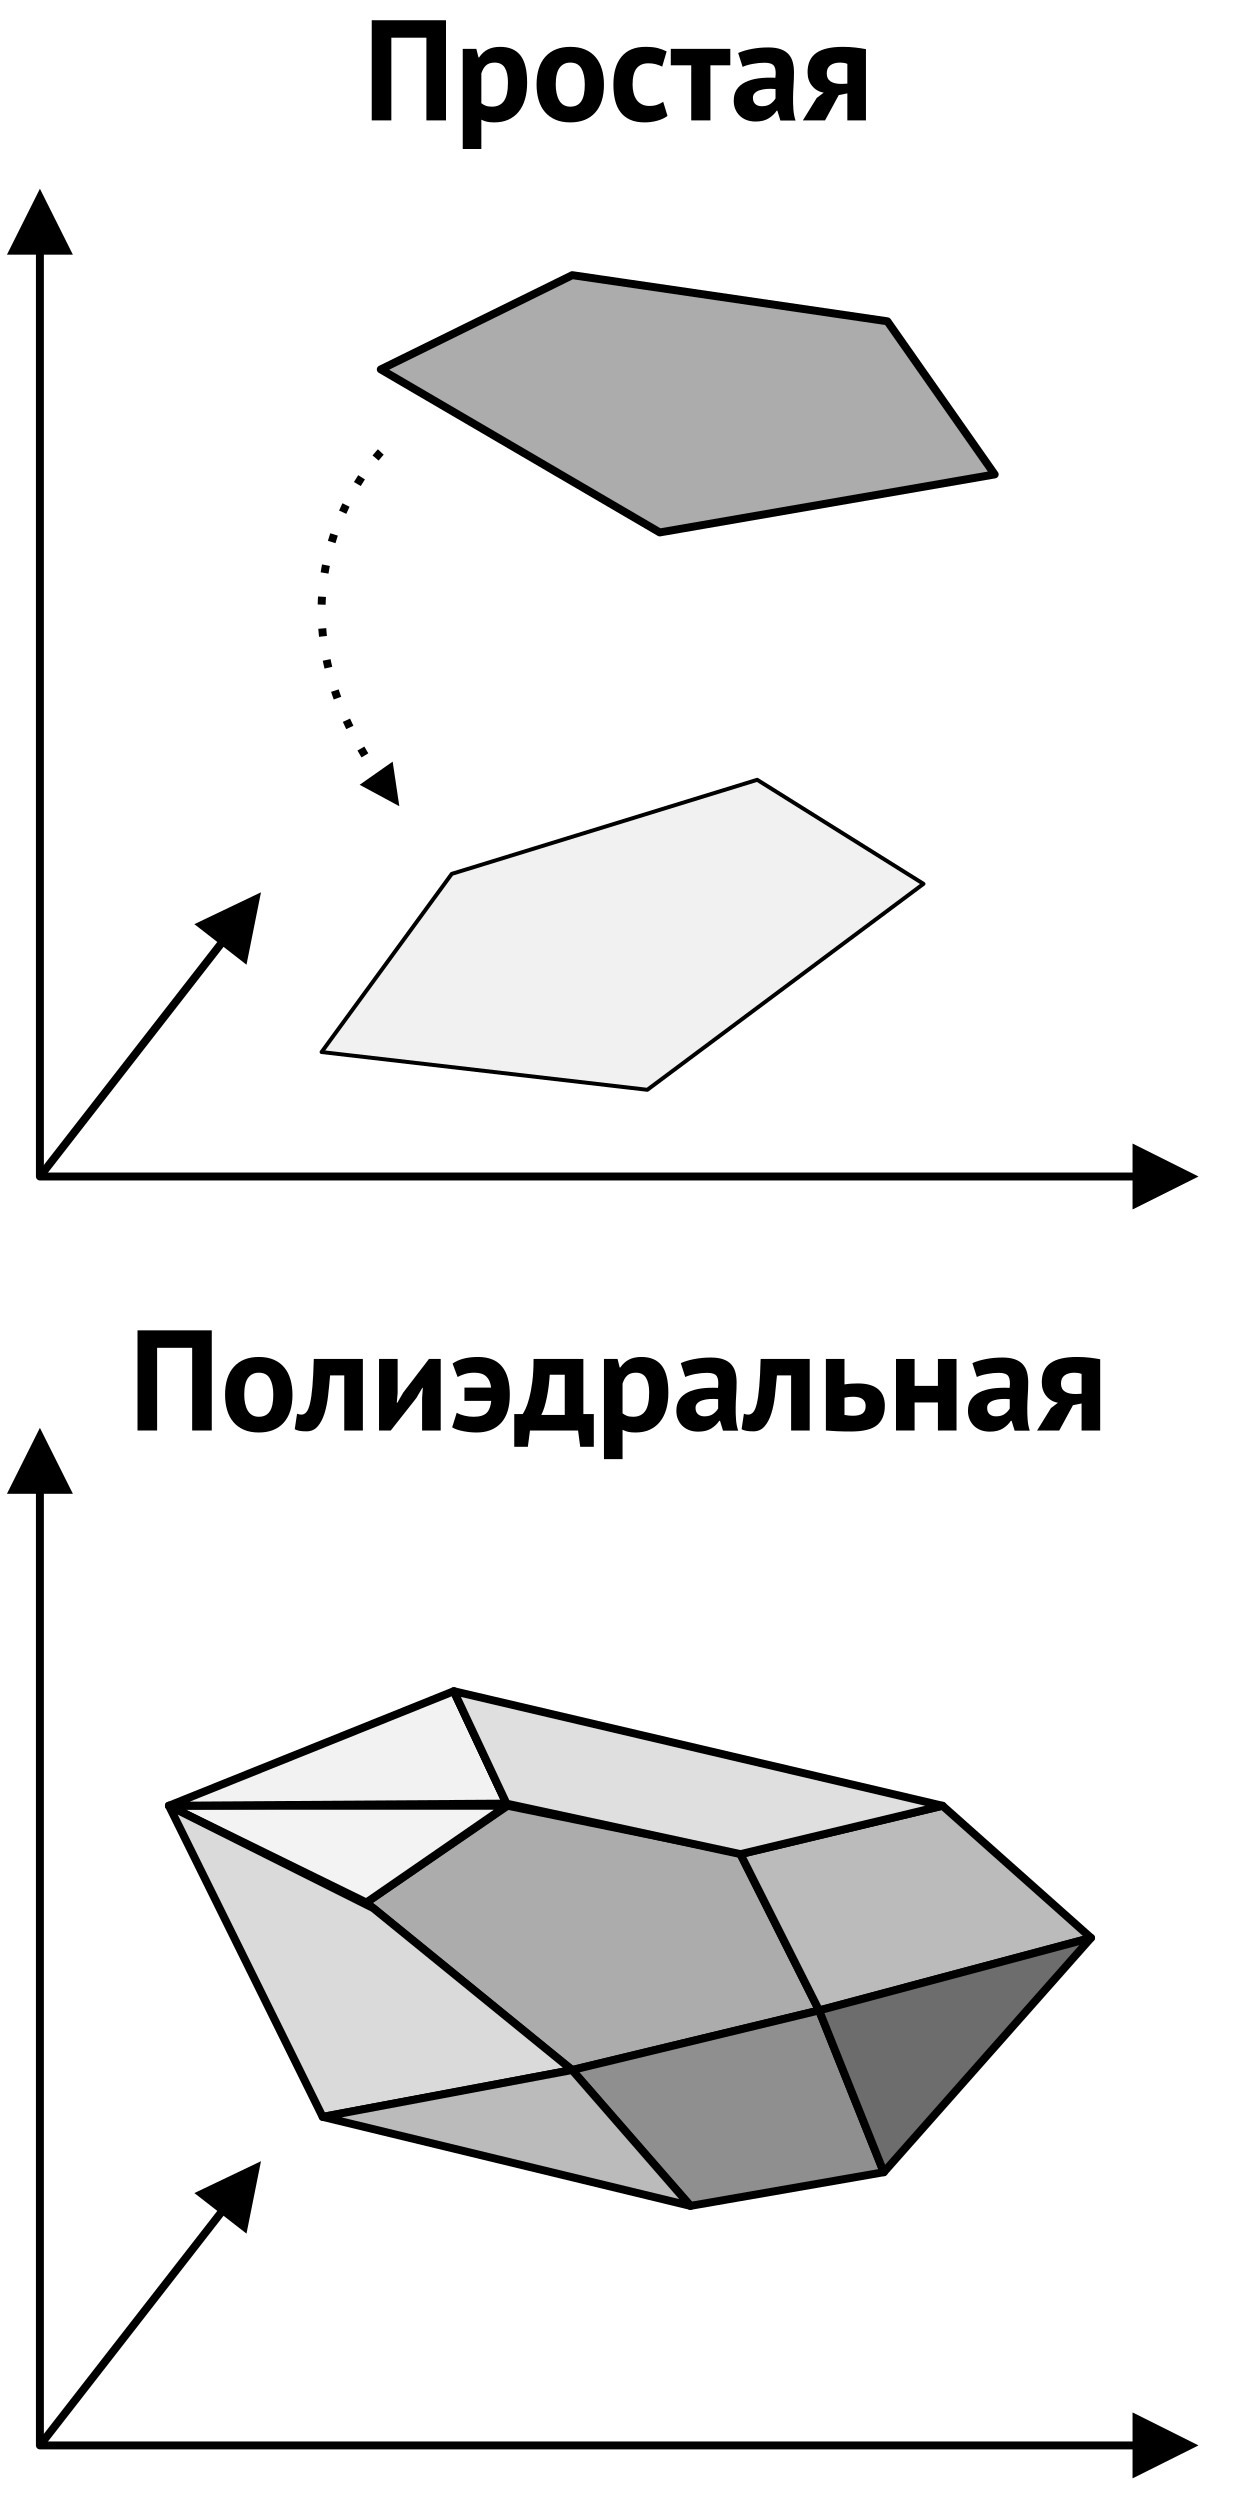
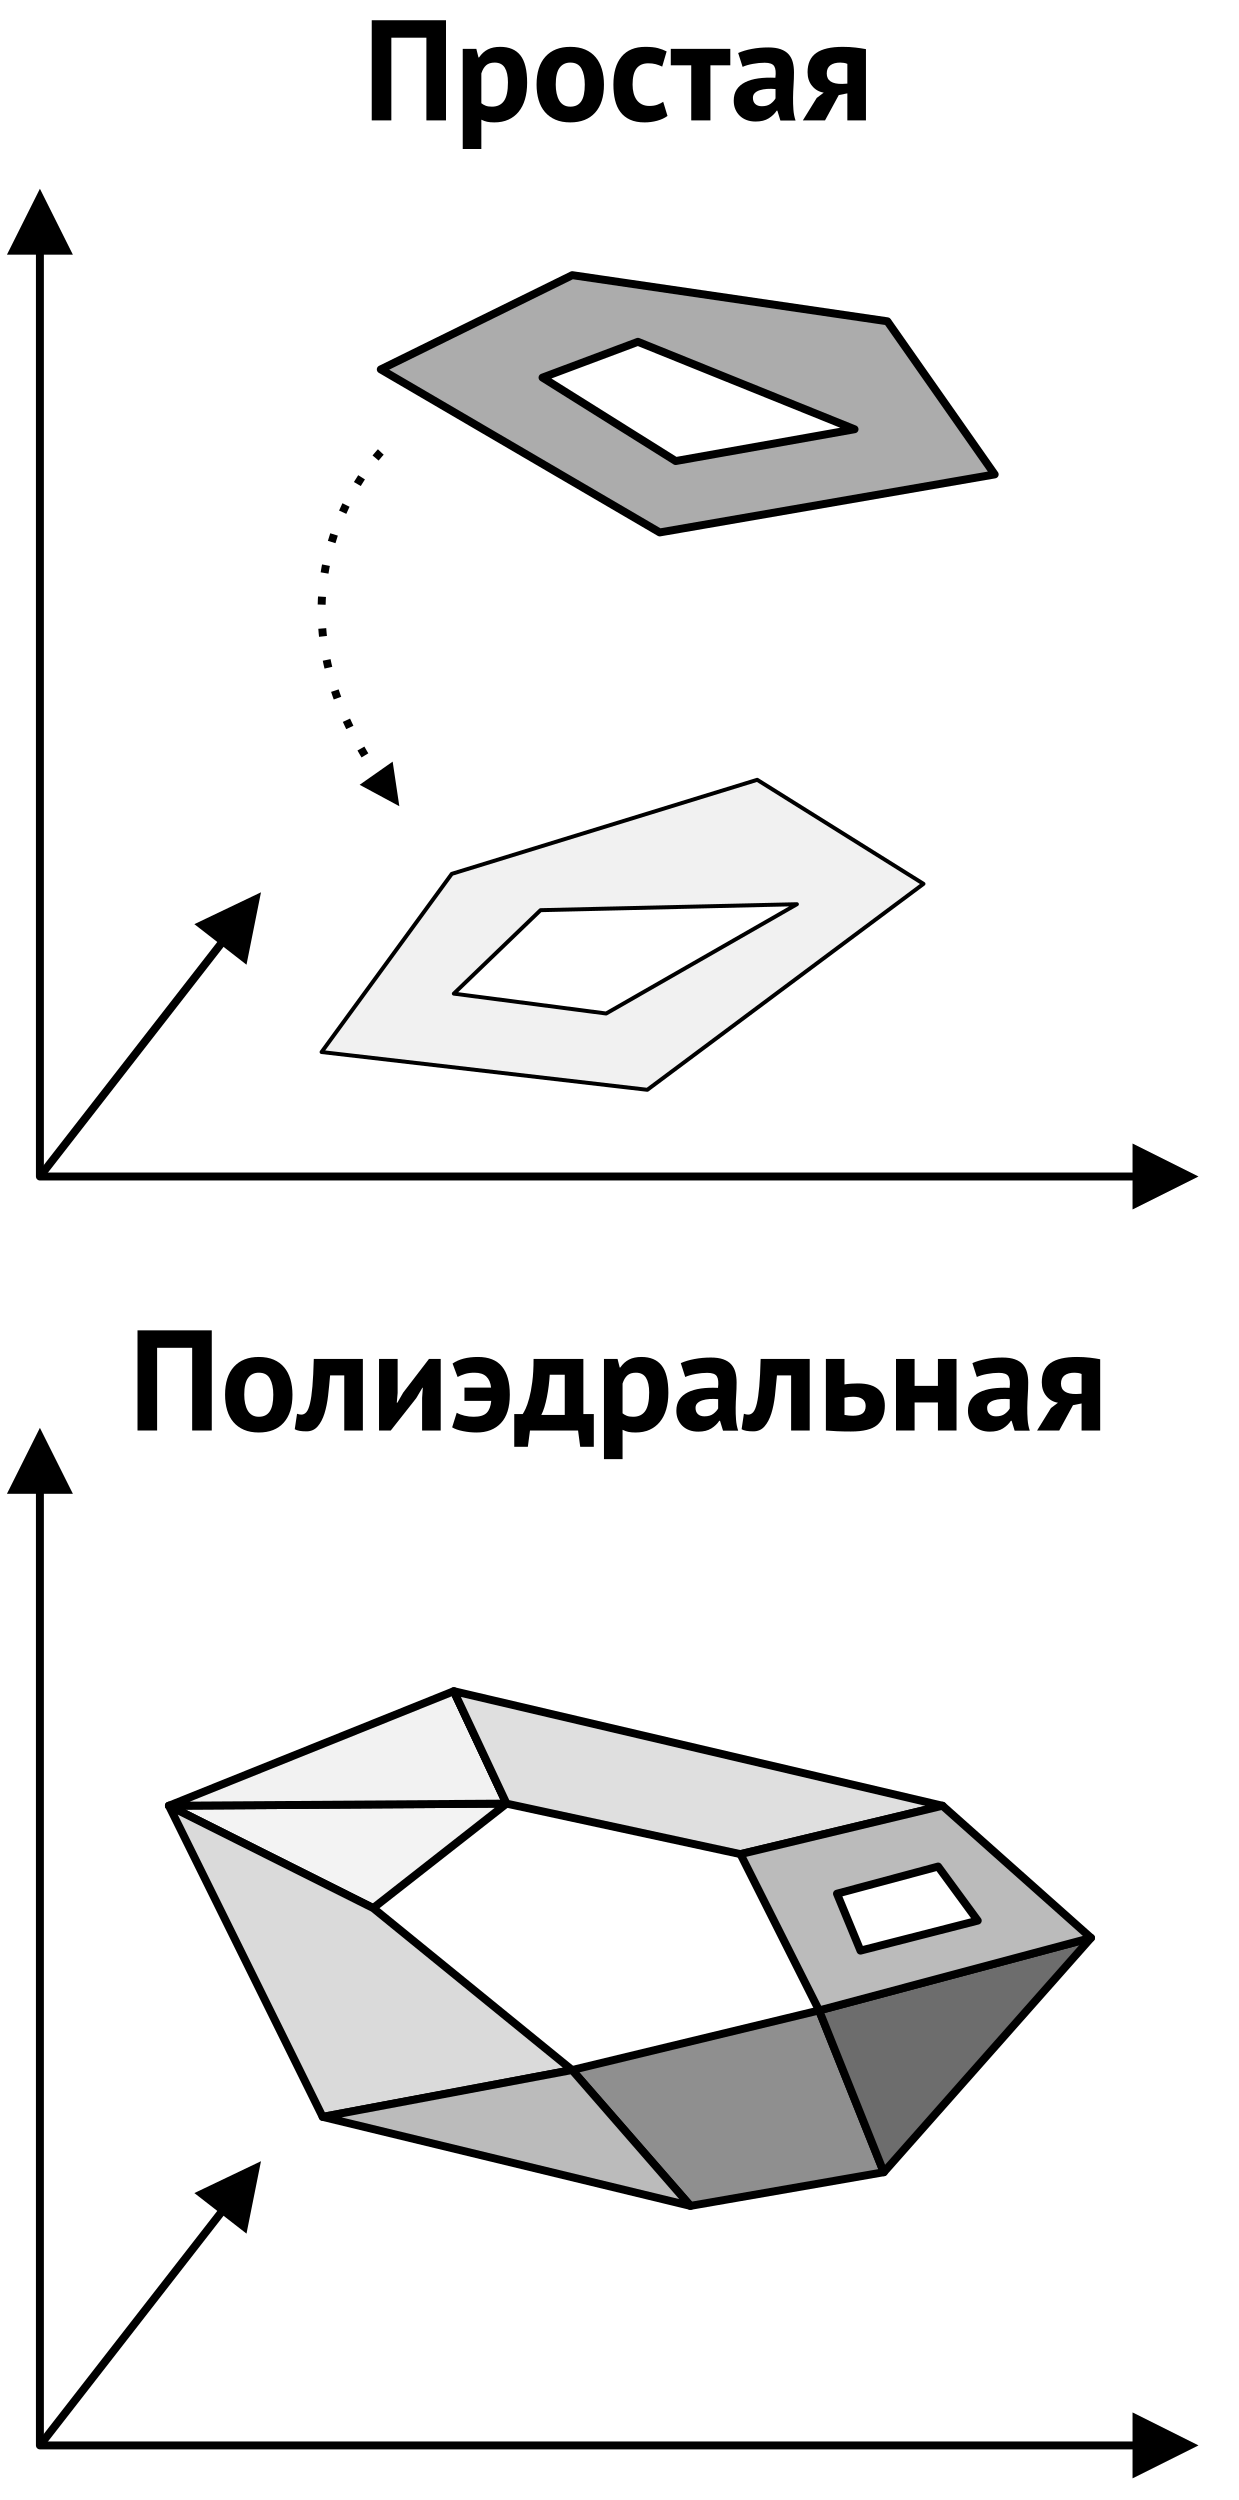
<svg xmlns="http://www.w3.org/2000/svg" width="100%" height="100%" viewBox="0 0 623 1258" version="1.1" xml:space="preserve" style="fill-rule:evenodd;clip-rule:evenodd;stroke-linejoin:round;stroke-miterlimit:10;">
  <rect id="Spatial-Databases-2" x="-154.911" y="-1710" width="3858" height="5937" style="fill:none;" />
  <path d="M214.562,18.968L196.922,18.968L196.922,60.584L187.058,60.584L187.058,10.184L224.426,10.184L224.426,60.584L214.562,60.584L214.562,18.968Z" style="fill-rule:nonzero;" />
  <path d="M232.85,24.584L239.69,24.584L240.77,28.904L241.058,28.904C242.306,27.08 243.782,25.736 245.486,24.872C247.19,24.008 249.266,23.576 251.714,23.576C256.226,23.576 259.61,25.004 261.866,27.86C264.122,30.716 265.25,35.312 265.25,41.648C265.25,44.72 264.89,47.492 264.17,49.964C263.45,52.436 262.382,54.536 260.966,56.264C259.55,57.992 257.822,59.312 255.782,60.224C253.742,61.136 251.402,61.592 248.762,61.592C247.274,61.592 246.05,61.484 245.09,61.268C244.13,61.052 243.17,60.704 242.21,60.224L242.21,74.984L232.85,74.984L232.85,24.584ZM248.906,31.496C247.082,31.496 245.654,31.952 244.622,32.864C243.59,33.776 242.786,35.144 242.21,36.968L242.21,51.944C242.882,52.472 243.614,52.892 244.406,53.204C245.198,53.516 246.242,53.672 247.538,53.672C250.226,53.672 252.242,52.724 253.586,50.828C254.93,48.932 255.602,45.8 255.602,41.432C255.602,38.264 255.074,35.816 254.018,34.088C252.962,32.36 251.258,31.496 248.906,31.496Z" style="fill-rule:nonzero;" />
  <path d="M270.002,42.584C270.002,36.488 271.49,31.796 274.466,28.508C277.442,25.22 281.618,23.576 286.994,23.576C289.874,23.576 292.37,24.032 294.482,24.944C296.594,25.856 298.346,27.14 299.738,28.796C301.13,30.452 302.174,32.456 302.87,34.808C303.566,37.16 303.914,39.752 303.914,42.584C303.914,48.68 302.438,53.372 299.486,56.66C296.534,59.948 292.37,61.592 286.994,61.592C284.114,61.592 281.618,61.136 279.506,60.224C277.394,59.312 275.63,58.028 274.214,56.372C272.798,54.716 271.742,52.712 271.046,50.36C270.35,48.008 270.002,45.416 270.002,42.584ZM279.65,42.584C279.65,44.168 279.794,45.632 280.082,46.976C280.37,48.32 280.802,49.496 281.378,50.504C281.954,51.512 282.71,52.292 283.646,52.844C284.582,53.396 285.698,53.672 286.994,53.672C289.442,53.672 291.266,52.784 292.466,51.008C293.666,49.232 294.266,46.424 294.266,42.584C294.266,39.272 293.714,36.596 292.61,34.556C291.506,32.516 289.634,31.496 286.994,31.496C284.69,31.496 282.89,32.36 281.594,34.088C280.298,35.816 279.65,38.648 279.65,42.584Z" style="fill-rule:nonzero;" />
  <path d="M335.882,58.352C334.442,59.408 332.702,60.212 330.662,60.764C328.622,61.316 326.522,61.592 324.362,61.592C321.482,61.592 319.046,61.136 317.054,60.224C315.062,59.312 313.442,58.028 312.194,56.372C310.946,54.716 310.046,52.712 309.494,50.36C308.942,48.008 308.666,45.416 308.666,42.584C308.666,36.488 310.034,31.796 312.77,28.508C315.506,25.22 319.49,23.576 324.722,23.576C327.362,23.576 329.486,23.792 331.094,24.224C332.702,24.656 334.154,25.208 335.45,25.88L333.218,33.512C332.114,32.984 331.022,32.576 329.942,32.288C328.862,32 327.626,31.856 326.234,31.856C323.642,31.856 321.674,32.708 320.33,34.412C318.986,36.116 318.314,38.84 318.314,42.584C318.314,44.12 318.482,45.536 318.818,46.832C319.154,48.128 319.658,49.256 320.33,50.216C321.002,51.176 321.878,51.932 322.958,52.484C324.038,53.036 325.298,53.312 326.738,53.312C328.322,53.312 329.666,53.108 330.77,52.7C331.874,52.292 332.858,51.8 333.722,51.224L335.882,58.352Z" style="fill-rule:nonzero;" />
  <path d="M367.49,32.864L357.482,32.864L357.482,60.584L347.834,60.584L347.834,32.864L337.538,32.864L337.538,24.584L367.49,24.584L367.49,32.864Z" style="fill-rule:nonzero;" />
  <path d="M371.45,26.672C373.37,25.808 375.65,25.124 378.29,24.62C380.93,24.116 383.69,23.864 386.57,23.864C389.066,23.864 391.154,24.164 392.834,24.764C394.514,25.364 395.846,26.216 396.83,27.32C397.814,28.424 398.51,29.744 398.918,31.28C399.326,32.816 399.53,34.544 399.53,36.464C399.53,38.576 399.458,40.7 399.314,42.836C399.17,44.972 399.086,47.072 399.062,49.136C399.038,51.2 399.098,53.204 399.242,55.148C399.386,57.092 399.746,58.928 400.322,60.656L392.69,60.656L391.178,55.688L390.818,55.688C389.858,57.176 388.526,58.46 386.822,59.54C385.118,60.62 382.922,61.16 380.234,61.16C378.554,61.16 377.042,60.908 375.698,60.404C374.354,59.9 373.202,59.18 372.242,58.244C371.282,57.308 370.538,56.204 370.01,54.932C369.482,53.66 369.218,52.232 369.218,50.648C369.218,48.44 369.71,46.58 370.694,45.068C371.678,43.556 373.094,42.332 374.942,41.396C376.79,40.46 378.998,39.812 381.566,39.452C384.134,39.092 387.002,38.984 390.17,39.128C390.506,36.44 390.314,34.508 389.594,33.332C388.874,32.156 387.266,31.568 384.77,31.568C382.898,31.568 380.918,31.76 378.83,32.144C376.742,32.528 375.026,33.032 373.682,33.656L371.45,26.672ZM383.33,53.456C385.202,53.456 386.69,53.036 387.794,52.196C388.898,51.356 389.714,50.456 390.242,49.496L390.242,44.816C388.754,44.672 387.326,44.648 385.958,44.744C384.59,44.84 383.378,45.056 382.322,45.392C381.266,45.728 380.426,46.208 379.802,46.832C379.178,47.456 378.866,48.248 378.866,49.208C378.866,50.552 379.262,51.596 380.054,52.34C380.846,53.084 381.938,53.456 383.33,53.456Z" style="fill-rule:nonzero;" />
  <path d="M426.386,46.976L422.066,47.84L415.154,60.584L403.994,60.584L410.978,49.28L414.506,46.616C412.154,46.232 410.21,45.116 408.674,43.268C407.138,41.42 406.37,39.104 406.37,36.32C406.37,31.952 407.822,28.736 410.726,26.672C413.63,24.608 418.082,23.576 424.082,23.576C426.386,23.576 428.534,23.696 430.526,23.936C432.518,24.176 434.258,24.44 435.746,24.728L435.746,60.584L426.386,60.584L426.386,46.976ZM426.386,42.08L426.386,32.144C425.858,31.904 425.282,31.736 424.658,31.64C424.034,31.544 423.434,31.496 422.858,31.496C420.698,31.496 419.018,31.952 417.818,32.864C416.618,33.776 416.018,35.144 416.018,36.968C416.018,38.792 416.678,40.136 417.998,41C419.318,41.864 421.25,42.272 423.794,42.224L426.386,42.08Z" style="fill-rule:nonzero;" />
  <path d="M96.698,678.214L79.058,678.214L79.058,719.83L69.194,719.83L69.194,669.43L106.562,669.43L106.562,719.83L96.698,719.83L96.698,678.214Z" style="fill-rule:nonzero;" />
  <path d="M113.258,701.83C113.258,695.734 114.746,691.042 117.722,687.754C120.698,684.466 124.874,682.822 130.25,682.822C133.13,682.822 135.626,683.278 137.738,684.19C139.85,685.102 141.602,686.386 142.994,688.042C144.386,689.698 145.43,691.702 146.126,694.054C146.822,696.406 147.17,698.998 147.17,701.83C147.17,707.926 145.694,712.618 142.742,715.906C139.79,719.194 135.626,720.838 130.25,720.838C127.37,720.838 124.874,720.382 122.762,719.47C120.65,718.558 118.886,717.274 117.47,715.618C116.054,713.962 114.998,711.958 114.302,709.606C113.606,707.254 113.258,704.662 113.258,701.83ZM122.906,701.83C122.906,703.414 123.05,704.878 123.338,706.222C123.626,707.566 124.058,708.742 124.634,709.75C125.21,710.758 125.966,711.538 126.902,712.09C127.838,712.642 128.954,712.918 130.25,712.918C132.698,712.918 134.522,712.03 135.722,710.254C136.922,708.478 137.522,705.67 137.522,701.83C137.522,698.518 136.97,695.842 135.866,693.802C134.762,691.762 132.89,690.742 130.25,690.742C127.946,690.742 126.146,691.606 124.85,693.334C123.554,695.062 122.906,697.894 122.906,701.83Z" style="fill-rule:nonzero;" />
  <path d="M173.234,692.11L166.106,692.11C165.818,695.518 165.482,698.902 165.098,702.262C164.714,705.622 164.102,708.634 163.262,711.298C162.422,713.962 161.282,716.122 159.842,717.778C158.402,719.434 156.53,720.262 154.226,720.262C151.442,720.262 149.474,719.902 148.322,719.182L149.474,711.406C150.242,711.694 150.962,711.838 151.634,711.838C152.594,711.838 153.434,711.43 154.154,710.614C154.874,709.798 155.486,708.334 155.99,706.222C156.494,704.11 156.902,701.242 157.214,697.618C157.526,693.994 157.754,689.398 157.898,683.83L182.594,683.83L182.594,719.83L173.234,719.83L173.234,692.11Z" style="fill-rule:nonzero;" />
  <path d="M212.402,703.414L212.762,698.302L212.546,698.302L209.45,703.558L196.634,719.83L190.73,719.83L190.73,683.83L200.09,683.83L200.09,700.966L199.658,705.862L199.946,705.862L202.898,700.75L215.858,683.83L221.762,683.83L221.762,719.83L212.402,719.83L212.402,703.414Z" style="fill-rule:nonzero;" />
  <path d="M233.714,698.23L247.106,698.23C246.866,695.83 246.074,693.982 244.73,692.686C243.386,691.39 241.394,690.742 238.754,690.742C236.93,690.742 235.322,690.958 233.93,691.39C232.538,691.822 231.314,692.326 230.258,692.902L227.738,686.134C230.906,683.926 235.178,682.822 240.554,682.822C245.93,682.822 249.938,684.418 252.578,687.61C255.218,690.802 256.538,695.542 256.538,701.83C256.538,708.166 255.05,712.918 252.074,716.086C249.098,719.254 245.018,720.838 239.834,720.838C237.578,720.838 235.298,720.61 232.994,720.154C230.69,719.698 228.866,719.062 227.522,718.246L229.826,710.902C230.93,711.526 232.238,712.018 233.75,712.378C235.262,712.738 236.786,712.918 238.322,712.918C241.394,712.918 243.578,712.27 244.874,710.974C246.17,709.678 246.938,707.662 247.178,704.926L233.714,704.926L233.714,698.23Z" style="fill-rule:nonzero;" />
  <path d="M298.802,728.038L291.962,728.038L290.882,719.83L266.69,719.83L265.61,728.038L258.77,728.038L258.77,711.55L263.018,711.55C263.402,711.022 263.894,710.122 264.494,708.85C265.094,707.578 265.694,705.838 266.294,703.63C266.894,701.422 267.41,698.686 267.842,695.422C268.274,692.158 268.49,688.294 268.49,683.83L293.546,683.83L293.546,711.55L298.802,711.55L298.802,728.038ZM284.186,711.982L284.186,691.75L276.626,691.75C276.53,693.478 276.362,695.314 276.122,697.258C275.882,699.202 275.582,701.086 275.222,702.91C274.862,704.734 274.442,706.438 273.962,708.022C273.482,709.606 272.954,710.926 272.378,711.982L284.186,711.982Z" style="fill-rule:nonzero;" />
  <path d="M303.914,683.83L310.754,683.83L311.834,688.15L312.122,688.15C313.37,686.326 314.846,684.982 316.55,684.118C318.254,683.254 320.33,682.822 322.778,682.822C327.29,682.822 330.674,684.25 332.93,687.106C335.186,689.962 336.314,694.558 336.314,700.894C336.314,703.966 335.954,706.738 335.234,709.21C334.514,711.682 333.446,713.782 332.03,715.51C330.614,717.238 328.886,718.558 326.846,719.47C324.806,720.382 322.466,720.838 319.826,720.838C318.338,720.838 317.114,720.73 316.154,720.514C315.194,720.298 314.234,719.95 313.274,719.47L313.274,734.23L303.914,734.23L303.914,683.83ZM319.97,690.742C318.146,690.742 316.718,691.198 315.686,692.11C314.654,693.022 313.85,694.39 313.274,696.214L313.274,711.19C313.946,711.718 314.678,712.138 315.47,712.45C316.262,712.762 317.306,712.918 318.602,712.918C321.29,712.918 323.306,711.97 324.65,710.074C325.994,708.178 326.666,705.046 326.666,700.678C326.666,697.51 326.138,695.062 325.082,693.334C324.026,691.606 322.322,690.742 319.97,690.742Z" style="fill-rule:nonzero;" />
  <path d="M342.578,685.918C344.498,685.054 346.778,684.37 349.418,683.866C352.058,683.362 354.818,683.11 357.698,683.11C360.194,683.11 362.282,683.41 363.962,684.01C365.642,684.61 366.974,685.462 367.958,686.566C368.942,687.67 369.638,688.99 370.046,690.526C370.454,692.062 370.658,693.79 370.658,695.71C370.658,697.822 370.586,699.946 370.442,702.082C370.298,704.218 370.214,706.318 370.19,708.382C370.166,710.446 370.226,712.45 370.37,714.394C370.514,716.338 370.874,718.174 371.45,719.902L363.818,719.902L362.306,714.934L361.946,714.934C360.986,716.422 359.654,717.706 357.95,718.786C356.246,719.866 354.05,720.406 351.362,720.406C349.682,720.406 348.17,720.154 346.826,719.65C345.482,719.146 344.33,718.426 343.37,717.49C342.41,716.554 341.666,715.45 341.138,714.178C340.61,712.906 340.346,711.478 340.346,709.894C340.346,707.686 340.838,705.826 341.822,704.314C342.806,702.802 344.222,701.578 346.07,700.642C347.918,699.706 350.126,699.058 352.694,698.698C355.262,698.338 358.13,698.23 361.298,698.374C361.634,695.686 361.442,693.754 360.722,692.578C360.002,691.402 358.394,690.814 355.898,690.814C354.026,690.814 352.046,691.006 349.958,691.39C347.87,691.774 346.154,692.278 344.81,692.902L342.578,685.918ZM354.458,712.702C356.33,712.702 357.818,712.282 358.922,711.442C360.026,710.602 360.842,709.702 361.37,708.742L361.37,704.062C359.882,703.918 358.454,703.894 357.086,703.99C355.718,704.086 354.506,704.302 353.45,704.638C352.394,704.974 351.554,705.454 350.93,706.078C350.306,706.702 349.994,707.494 349.994,708.454C349.994,709.798 350.39,710.842 351.182,711.586C351.974,712.33 353.066,712.702 354.458,712.702Z" style="fill-rule:nonzero;" />
  <path d="M398.09,692.11L390.962,692.11C390.674,695.518 390.338,698.902 389.954,702.262C389.57,705.622 388.958,708.634 388.118,711.298C387.278,713.962 386.138,716.122 384.698,717.778C383.258,719.434 381.386,720.262 379.082,720.262C376.298,720.262 374.33,719.902 373.178,719.182L374.33,711.406C375.098,711.694 375.818,711.838 376.49,711.838C377.45,711.838 378.29,711.43 379.01,710.614C379.73,709.798 380.342,708.334 380.846,706.222C381.35,704.11 381.758,701.242 382.07,697.618C382.382,693.994 382.61,689.398 382.754,683.83L407.45,683.83L407.45,719.83L398.09,719.83L398.09,692.11Z" style="fill-rule:nonzero;" />
  <path d="M424.946,711.982C426.386,712.27 427.754,712.414 429.05,712.414C431.354,712.414 433.022,712.018 434.054,711.226C435.086,710.434 435.602,709.198 435.602,707.518C435.602,704.398 433.49,702.838 429.266,702.838C427.682,702.838 426.242,703.006 424.946,703.342L424.946,711.982ZM424.946,696.646C426.098,696.454 427.262,696.322 428.438,696.25C429.614,696.178 430.682,696.142 431.642,696.142C434.138,696.142 436.25,696.418 437.978,696.97C439.706,697.522 441.11,698.302 442.19,699.31C443.27,700.318 444.05,701.506 444.53,702.874C445.01,704.242 445.25,705.718 445.25,707.302C445.25,711.67 443.954,714.934 441.362,717.094C438.77,719.254 434.378,720.334 428.186,720.334C425.45,720.334 423.086,720.286 421.094,720.19C419.102,720.094 417.266,719.974 415.586,719.83L415.586,683.83L424.946,683.83L424.946,696.646Z" style="fill-rule:nonzero;" />
  <path d="M471.962,705.718L460.226,705.718L460.226,719.83L450.866,719.83L450.866,683.83L460.226,683.83L460.226,697.366L471.962,697.366L471.962,683.83L481.322,683.83L481.322,719.83L471.962,719.83L471.962,705.718Z" style="fill-rule:nonzero;" />
  <path d="M489.314,685.918C491.234,685.054 493.514,684.37 496.154,683.866C498.794,683.362 501.554,683.11 504.434,683.11C506.93,683.11 509.018,683.41 510.698,684.01C512.378,684.61 513.71,685.462 514.694,686.566C515.678,687.67 516.374,688.99 516.782,690.526C517.19,692.062 517.394,693.79 517.394,695.71C517.394,697.822 517.322,699.946 517.178,702.082C517.034,704.218 516.95,706.318 516.926,708.382C516.902,710.446 516.962,712.45 517.106,714.394C517.25,716.338 517.61,718.174 518.186,719.902L510.554,719.902L509.042,714.934L508.682,714.934C507.722,716.422 506.39,717.706 504.686,718.786C502.982,719.866 500.786,720.406 498.098,720.406C496.418,720.406 494.906,720.154 493.562,719.65C492.218,719.146 491.066,718.426 490.106,717.49C489.146,716.554 488.402,715.45 487.874,714.178C487.346,712.906 487.082,711.478 487.082,709.894C487.082,707.686 487.574,705.826 488.558,704.314C489.542,702.802 490.958,701.578 492.806,700.642C494.654,699.706 496.862,699.058 499.43,698.698C501.998,698.338 504.866,698.23 508.034,698.374C508.37,695.686 508.178,693.754 507.458,692.578C506.738,691.402 505.13,690.814 502.634,690.814C500.762,690.814 498.782,691.006 496.694,691.39C494.606,691.774 492.89,692.278 491.546,692.902L489.314,685.918ZM501.194,712.702C503.066,712.702 504.554,712.282 505.658,711.442C506.762,710.602 507.578,709.702 508.106,708.742L508.106,704.062C506.618,703.918 505.19,703.894 503.822,703.99C502.454,704.086 501.242,704.302 500.186,704.638C499.13,704.974 498.29,705.454 497.666,706.078C497.042,706.702 496.73,707.494 496.73,708.454C496.73,709.798 497.126,710.842 497.918,711.586C498.71,712.33 499.802,712.702 501.194,712.702Z" style="fill-rule:nonzero;" />
  <path d="M544.25,706.222L539.93,707.086L533.018,719.83L521.858,719.83L528.842,708.526L532.37,705.862C530.018,705.478 528.074,704.362 526.538,702.514C525.002,700.666 524.234,698.35 524.234,695.566C524.234,691.198 525.686,687.982 528.59,685.918C531.494,683.854 535.946,682.822 541.946,682.822C544.25,682.822 546.398,682.942 548.39,683.182C550.382,683.422 552.122,683.686 553.61,683.974L553.61,719.83L544.25,719.83L544.25,706.222ZM544.25,701.326L544.25,691.39C543.722,691.15 543.146,690.982 542.522,690.886C541.898,690.79 541.298,690.742 540.722,690.742C538.562,690.742 536.882,691.198 535.682,692.11C534.482,693.022 533.882,694.39 533.882,696.214C533.882,698.038 534.542,699.382 535.862,700.246C537.182,701.11 539.114,701.518 541.658,701.47L544.25,701.326Z" style="fill-rule:nonzero;" />
  <path d="M36.674,128.158L20.081,94.973L3.489,128.158L36.674,128.158Z" />
  <path d="M569.896,575.42L603.081,592.013L569.896,608.605L569.896,575.42Z" />
  <path d="M20.081,121.521L20.081,592.013L576.533,592.013" style="fill:none;stroke:black;stroke-width:4px;" />
  <path d="M36.674,751.672L20.081,718.486L3.489,751.672L36.674,751.672Z" />
  <path d="M569.896,1213.93L603.081,1230.53L569.896,1247.12L569.896,1213.93Z" />
  <path d="M20.081,745.035L20.081,1230.53L576.533,1230.53" style="fill:none;stroke:black;stroke-width:4px;" />
  <path d="M97.8,465.035L131.327,449.003L124.036,485.445L97.8,465.035Z" />
  <path d="M20.081,592.013L115,469.993" style="fill:none;stroke:black;stroke-width:4px;" />
  <path d="M97.8,1103.55L131.327,1087.52L124.036,1123.96L97.8,1103.55Z" />
  <path d="M20.081,1230.53L115,1108.51" style="fill:none;stroke:black;stroke-width:4px;" />
-   <path d="M191.611,185.878L287.954,138.461L446.533,161.676L500.525,238.732L331.974,267.923L191.611,185.878Z" style="fill:rgb(172,172,172);stroke:black;stroke-width:4px;" />
-   <path d="M184.346,957.357L255.398,908.649L372.349,932.496L412.168,1011.65L287.863,1041.64L184.346,957.357Z" style="fill:rgb(172,172,172);stroke:black;stroke-width:4px;" />
-   <path d="M184.346,957.357L85,908.649L254.895,908.649L184.346,957.357Z" style="fill:rgb(243,243,243);stroke:black;stroke-width:4px;" />
-   <path d="M161.824,529.389L227.332,439.727L381.031,392.4L464.691,444.751L325.729,548.384L161.824,529.389Z" style="fill:rgb(241,241,241);stroke:black;stroke-width:2px;" />
+   <path d="M187.776,960.15L85,908.649L254.895,907.576L187.776,960.15Z" style="fill:rgb(243,243,243);stroke:black;stroke-width:4px;" />
+   <path d="M161.824,529.389L227.332,439.727L381.031,392.4L464.691,444.751L325.729,548.384L161.824,529.389ZM305,510L228.371,500L272,458L401,455L305,510Z" style="fill:rgb(241,241,241);stroke:black;stroke-width:2px;" />
  <path d="M197.584,383.245L200.943,405.691L180.972,394.91L197.584,383.245Z" />
  <path d="M191.611,227.452C191.611,227.452 124.59,296.955 191.611,392.4" style="fill:none;stroke:black;stroke-width:4px;stroke-dasharray:4,12,0,0;" />
-   <path d="M372.604,933.003L474.273,908.649L549,975.142L412.168,1011.65L372.604,933.003Z" style="fill:rgb(187,187,187);stroke:black;stroke-width:4px;" />
  <path d="M85,908.649L187.776,960.15L287.863,1041.64L162.378,1065.22L85,908.649Z" style="fill:rgb(218,218,218);stroke:black;stroke-width:4px;" />
  <path d="M287.863,1041.64L347.412,1110L444.73,1093.06L412.168,1011.65L287.863,1041.64Z" style="fill:rgb(143,143,143);stroke:black;stroke-width:4px;" />
  <path d="M85,908.649L228.371,851L254.895,907.576L85,908.649Z" style="fill:rgb(242,242,242);stroke:black;stroke-width:4px;" />
  <path d="M255.398,908.649L228.371,851" style="fill:none;stroke:black;stroke-width:4px;" />
  <path d="M412.168,1011.65L444.73,1093.06L549,975.142L412.168,1011.65Z" style="fill:rgb(109,109,109);stroke:black;stroke-width:4px;" />
  <path d="M162.378,1065.22L347.412,1110L287.863,1041.64L162.378,1065.22Z" style="fill:rgb(187,187,187);stroke:black;stroke-width:4px;" />
  <path d="M254.895,907.576L372.604,933.003L474.273,908.649L228.371,851L254.895,907.576Z" style="fill:rgb(223,223,223);stroke:black;stroke-width:4px;" />
+   <path d="M191.611,185.878L287.954,138.461L446.533,161.676L500.525,238.732L331.974,267.923L191.611,185.878ZM273,190L340,232L430,216L321,172L273,190Z" style="fill:rgb(172,172,172);stroke:black;stroke-width:4px;" />
+   <path d="M372.604,933.003L474.273,908.649L549,975.142L412.168,1011.65L372.604,933.003ZM421.168,952.904L432.995,981.557L492,966.46L472.066,939.24L421.168,952.904Z" style="fill:rgb(187,187,187);stroke:black;stroke-width:4px;" />
</svg>
